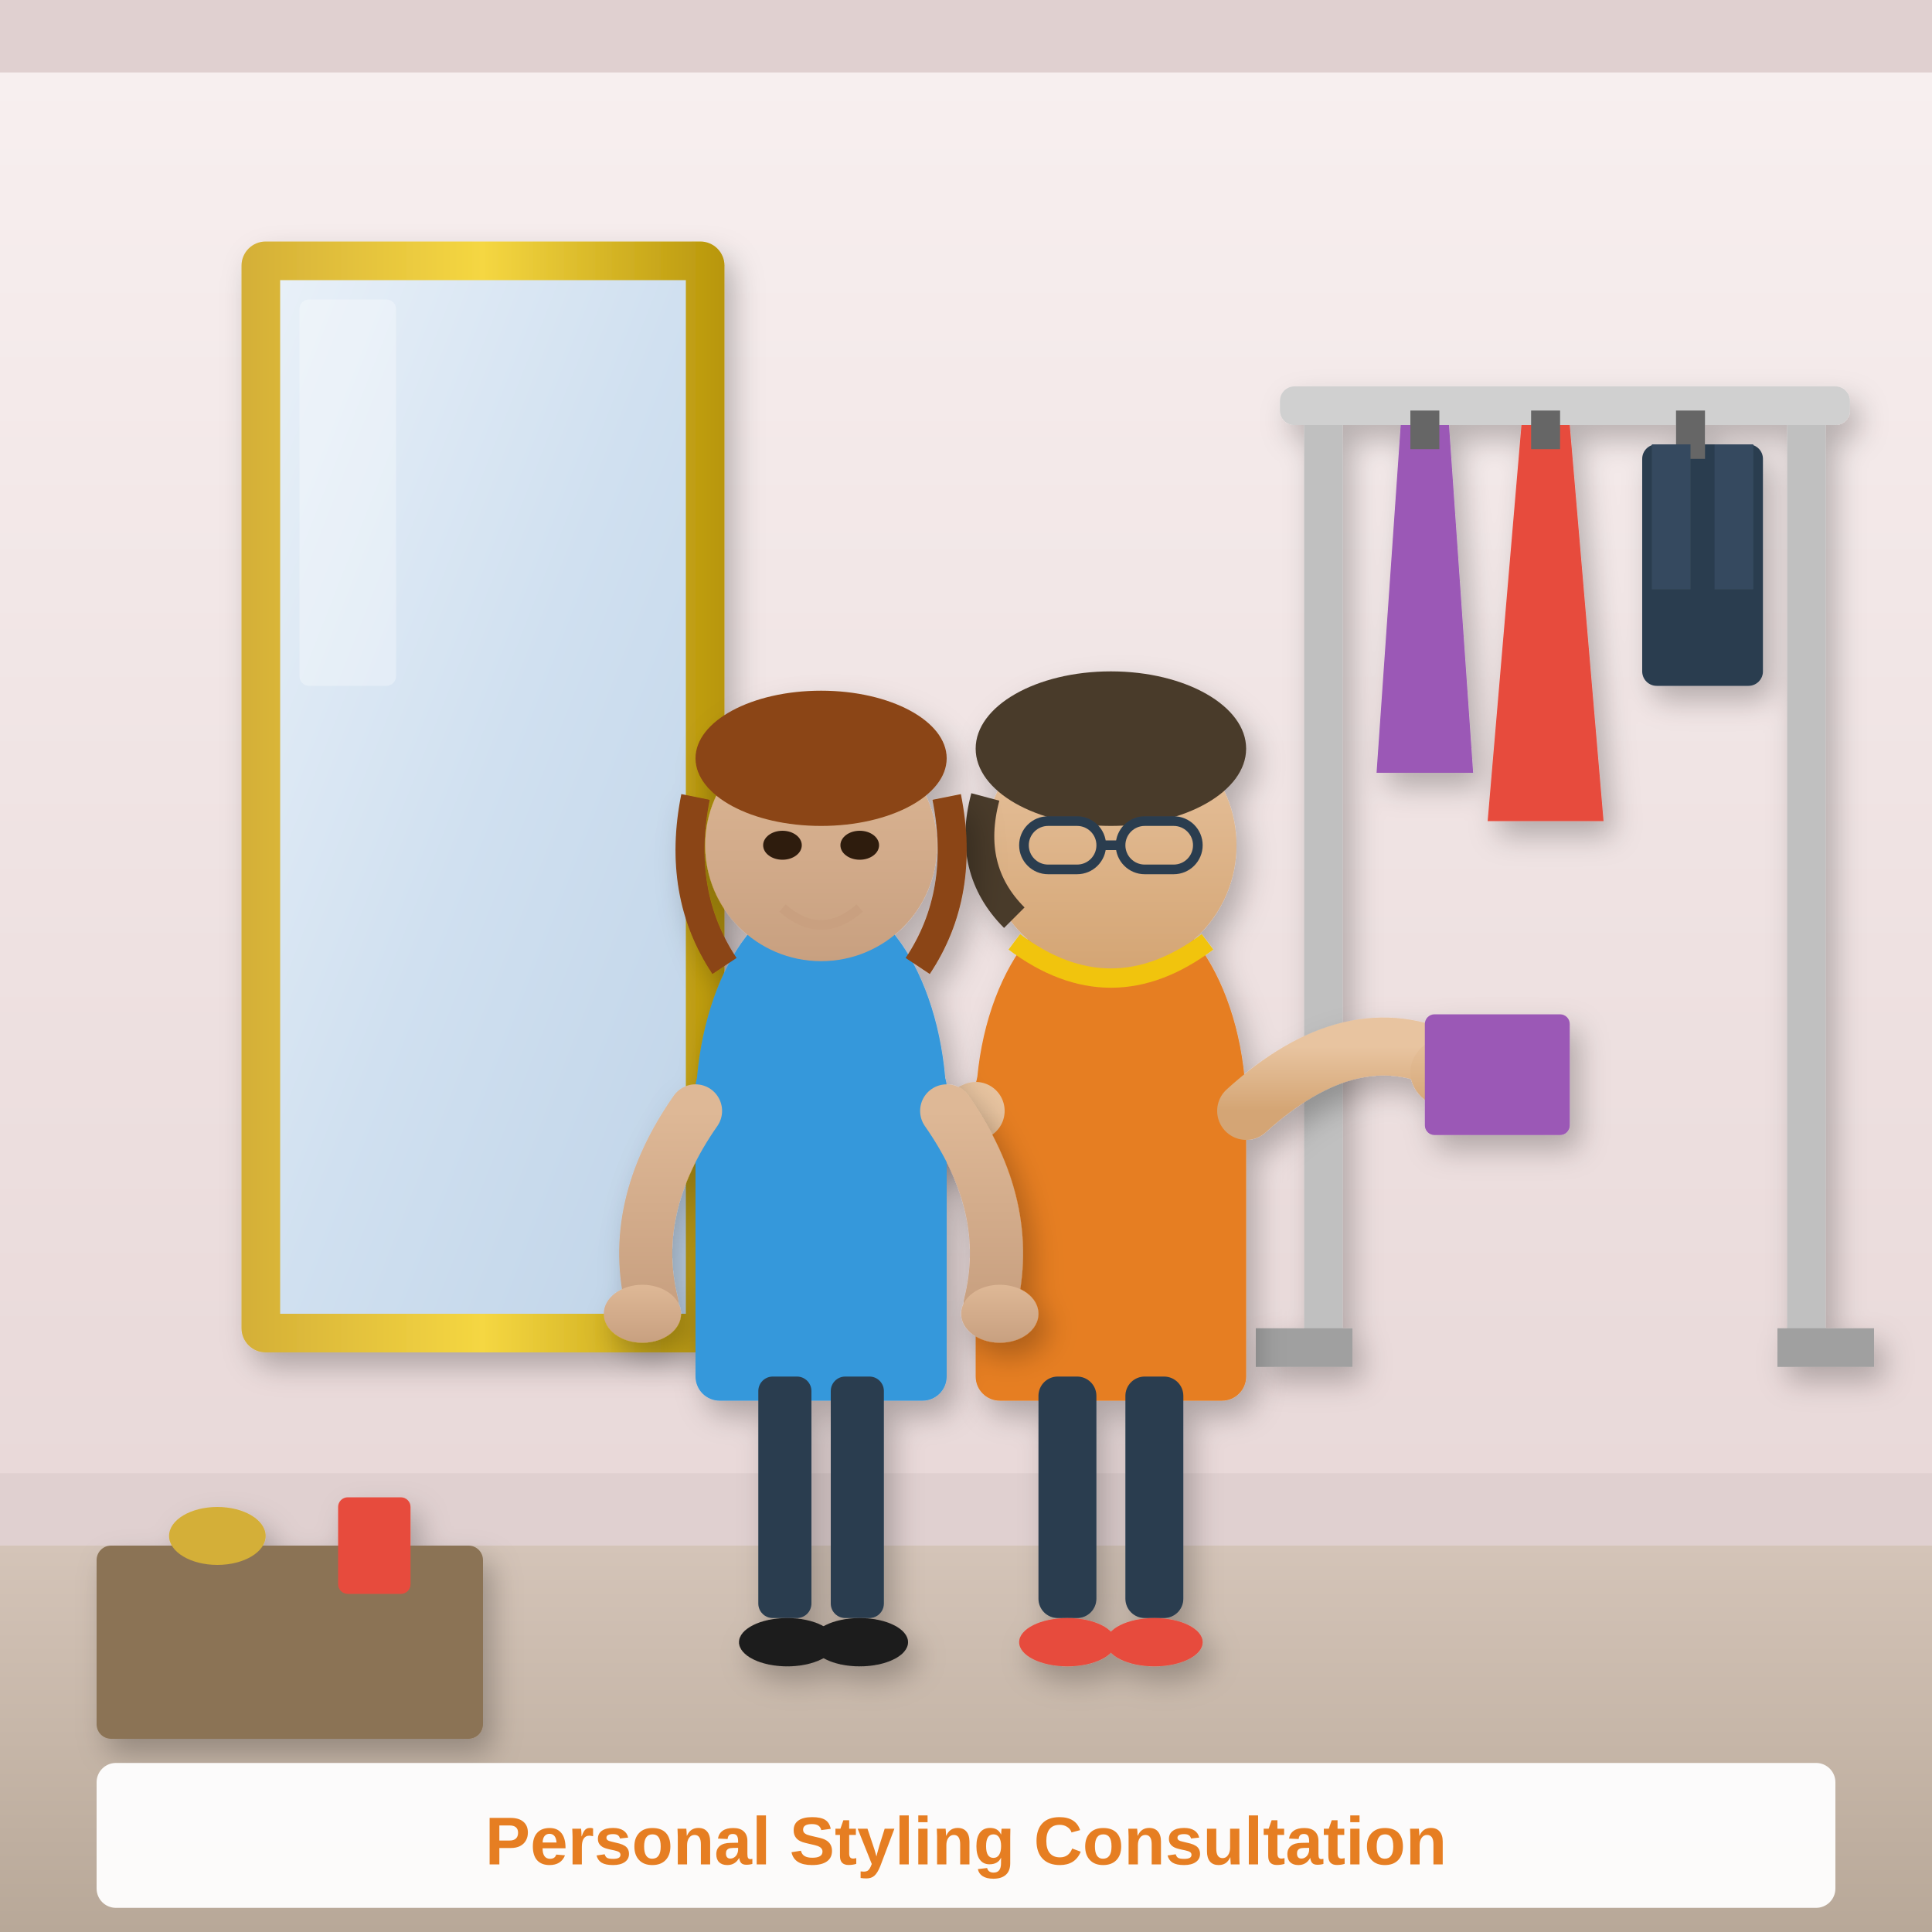
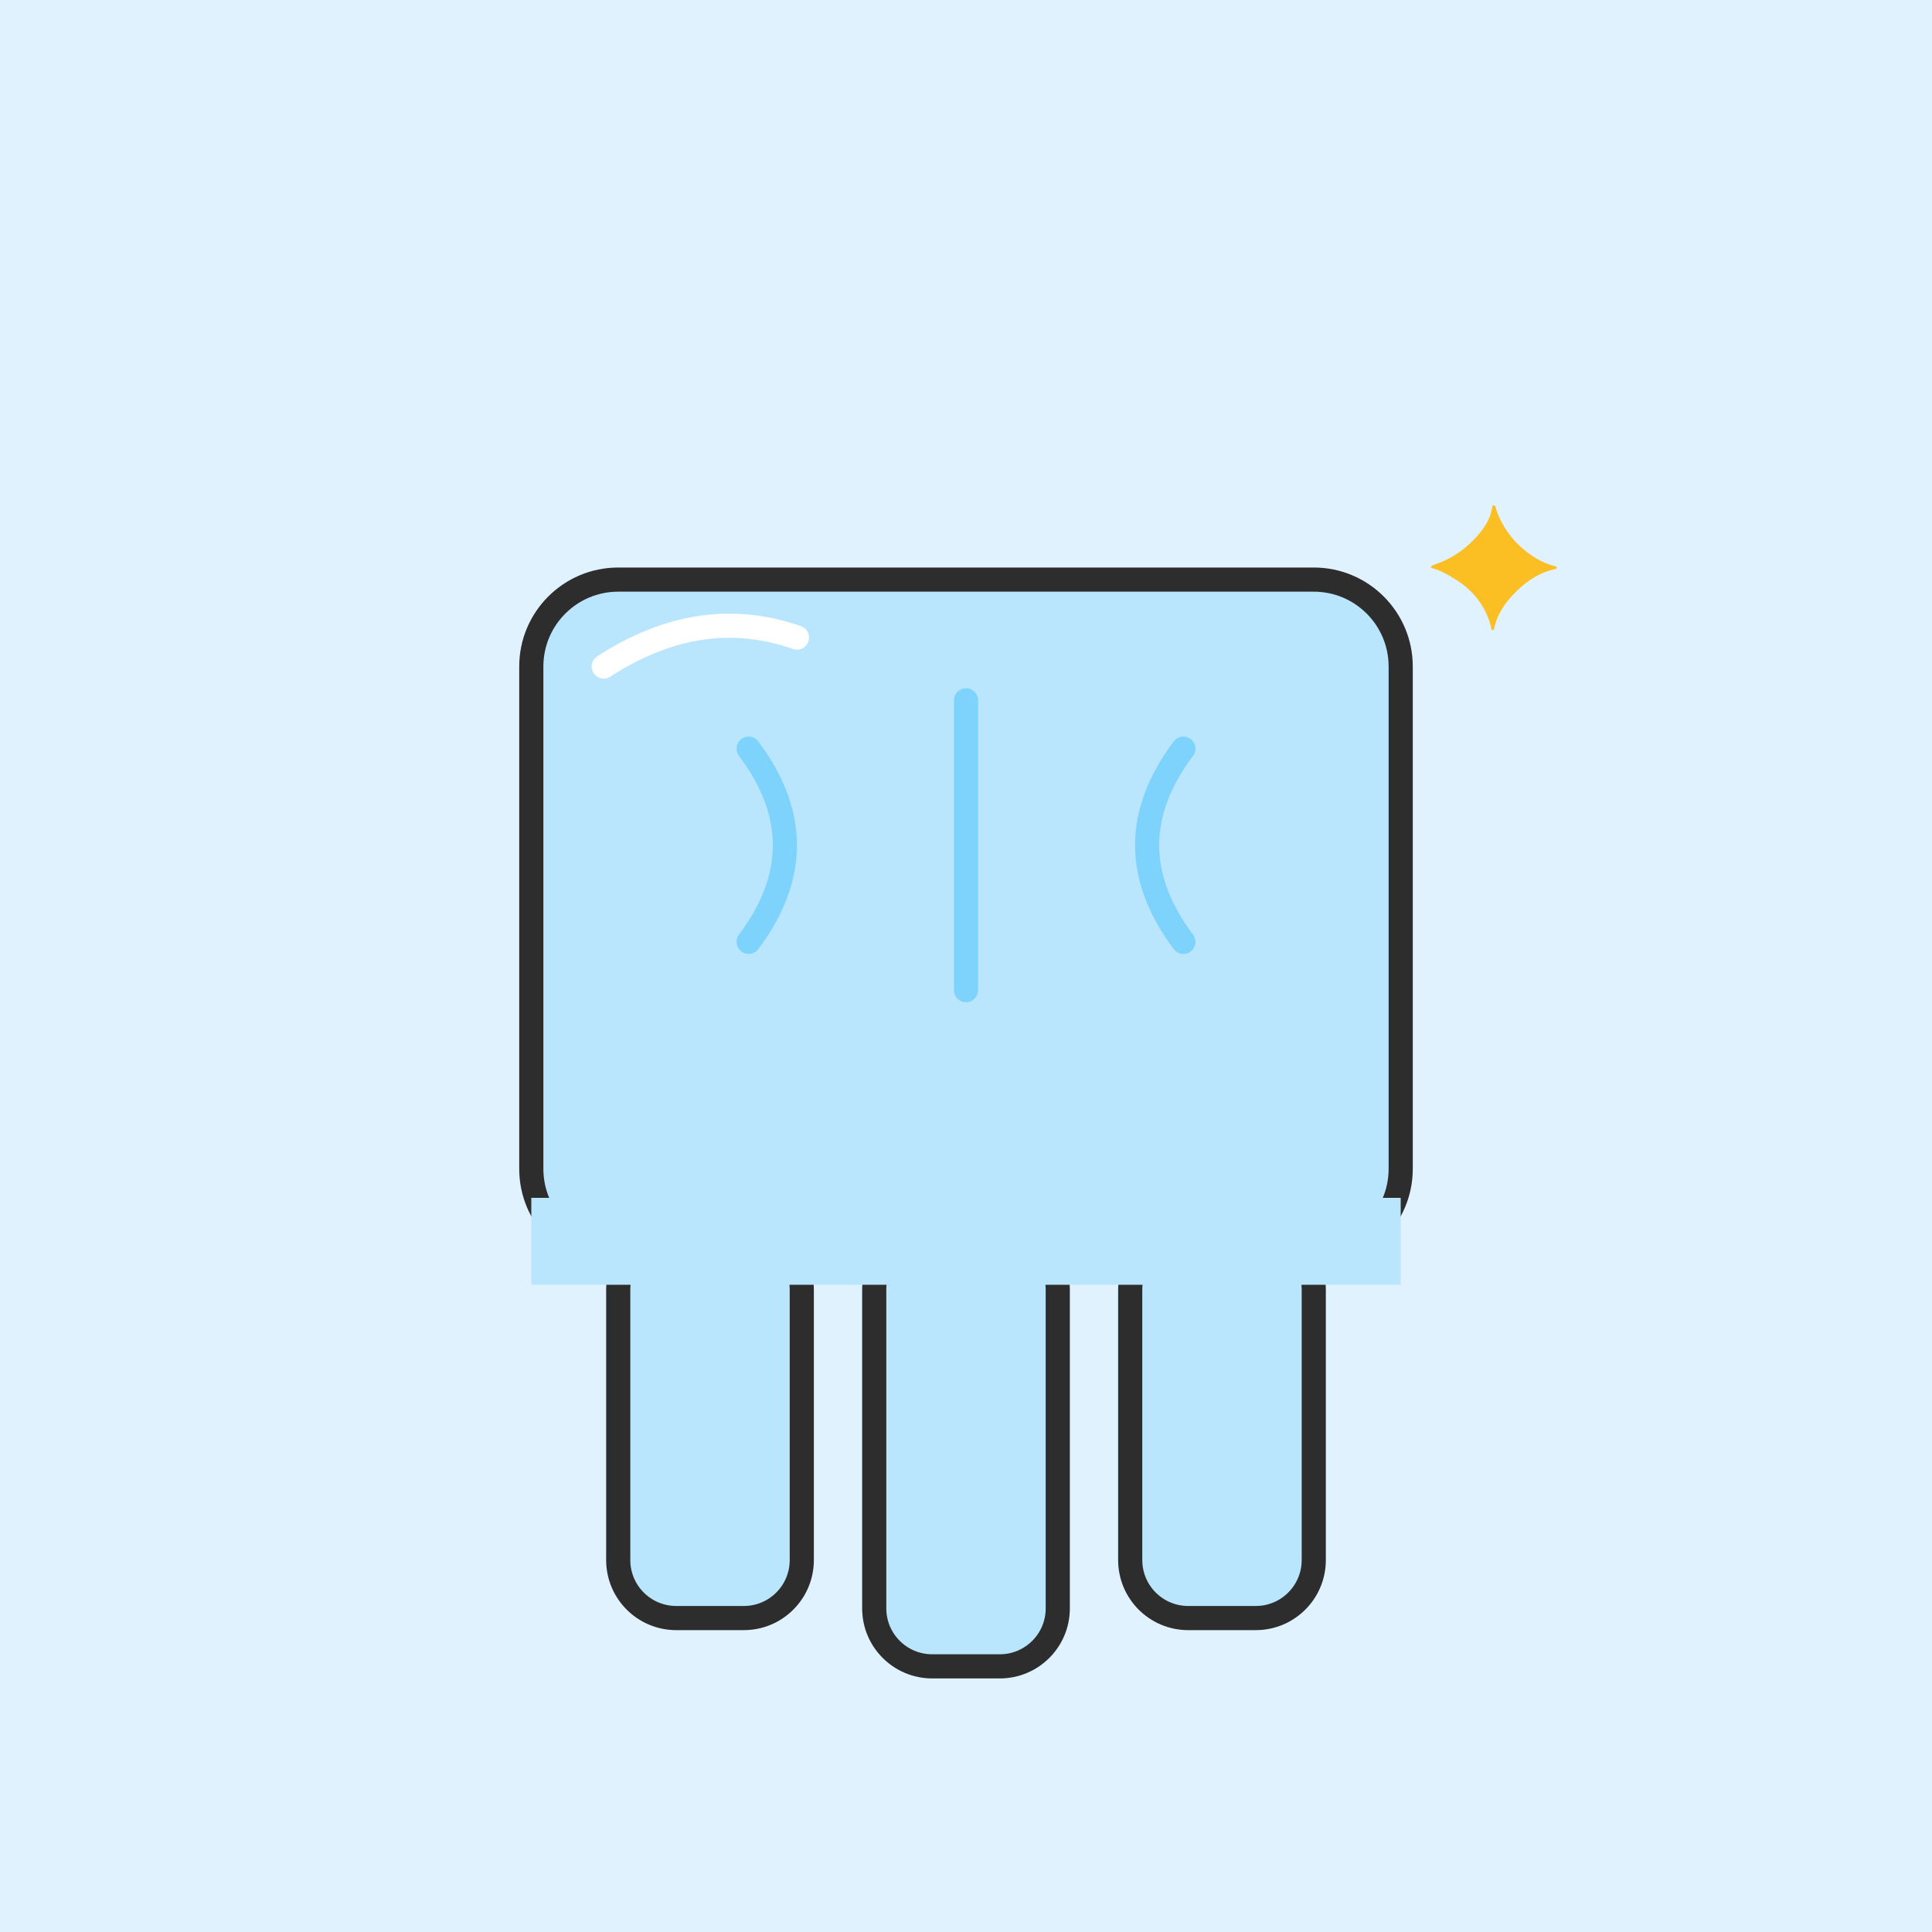
- <svg xmlns="http://www.w3.org/2000/svg" viewBox="0 0 400 400" width="400" height="400">
-   <defs>
-     <linearGradient id="boutiqueWall" x1="0%" y1="0%" x2="0%" y2="100%">
-       <stop offset="0%" style="stop-color:#f8f0f0" />
-       <stop offset="100%" style="stop-color:#e8d8d8" />
-     </linearGradient>
-     <linearGradient id="floor" x1="0%" y1="0%" x2="0%" y2="100%">
-       <stop offset="0%" style="stop-color:#d4c4b8" />
-       <stop offset="100%" style="stop-color:#b8a898" />
-     </linearGradient>
-     <linearGradient id="skin" x1="0%" y1="0%" x2="0%" y2="100%">
-       <stop offset="0%" style="stop-color:#e8c4a0" />
-       <stop offset="100%" style="stop-color:#d4a574" />
-     </linearGradient>
-     <linearGradient id="clientSkin" x1="0%" y1="0%" x2="0%" y2="100%">
-       <stop offset="0%" style="stop-color:#deb896" />
-       <stop offset="100%" style="stop-color:#c8a080" />
-     </linearGradient>
-     <linearGradient id="mirrorFrame" x1="0%" y1="0%" x2="100%" y2="0%">
-       <stop offset="0%" style="stop-color:#d4af37" />
-       <stop offset="50%" style="stop-color:#f5d742" />
-       <stop offset="100%" style="stop-color:#b8960b" />
-     </linearGradient>
-     <linearGradient id="mirrorGlass" x1="0%" y1="0%" x2="100%" y2="100%">
-       <stop offset="0%" style="stop-color:#e8f0f8" />
-       <stop offset="50%" style="stop-color:#d0e0f0" />
-       <stop offset="100%" style="stop-color:#c0d4e8" />
-     </linearGradient>
-     <filter id="shadow" x="-20%" y="-20%" width="140%" height="140%">
-       <feDropShadow dx="2" dy="3" stdDeviation="3" flood-opacity="0.25" />
-     </filter>
-   </defs>
-   <rect width="400" height="320" fill="url(#boutiqueWall)" />
-   <rect y="320" width="400" height="80" fill="url(#floor)" />
-   <rect x="0" y="0" width="400" height="15" fill="#e0d0d0" />
-   <rect x="0" y="305" width="400" height="15" fill="#e0d0d0" />
-   <g filter="url(#shadow)" transform="translate(50, 50)">
-     <rect x="0" y="0" width="100" height="230" fill="url(#mirrorFrame)" rx="5" />
-     <rect x="8" y="8" width="84" height="214" fill="url(#mirrorGlass)" />
-     <rect x="12" y="12" width="20" height="80" fill="#fff" opacity="0.3" rx="2" />
-   </g>
-   <g filter="url(#shadow)" transform="translate(270, 80)">
-     <rect x="0" y="0" width="8" height="200" fill="#c0c0c0" />
-     <rect x="100" y="0" width="8" height="200" fill="#c0c0c0" />
-     <rect x="-5" y="0" width="118" height="8" fill="#d0d0d0" rx="3" />
-     <rect x="-10" y="195" width="20" height="8" fill="#a0a0a0" />
-     <rect x="98" y="195" width="20" height="8" fill="#a0a0a0" />
-     <g>
-       <path d="M 20 8 L 15 80 L 35 80 L 30 8" fill="#9b59b6" />
-       <rect x="22" y="5" width="6" height="8" fill="#666" />
-       <path d="M 45 8 L 38 90 L 62 90 L 55 8" fill="#e74c3c" />
-       <rect x="47" y="5" width="6" height="8" fill="#666" />
-       <rect x="70" y="12" width="25" height="50" fill="#2c3e50" rx="3" />
-       <rect x="77" y="5" width="6" height="10" fill="#666" />
-       <rect x="72" y="12" width="8" height="30" fill="#34495e" />
-       <rect x="85" y="12" width="8" height="30" fill="#34495e" />
-     </g>
-   </g>
-   <g filter="url(#shadow)">
-     <ellipse cx="230" cy="230" rx="28" ry="45" fill="#e67e22" />
-     <rect x="202" y="220" width="56" height="70" fill="#e67e22" rx="5" />
-     <circle cx="230" cy="175" r="26" fill="url(#skin)" />
-     <ellipse cx="230" cy="155" rx="28" ry="16" fill="#4a3a2a" />
-     <path d="M 204 165 Q 200 180 210 190" stroke="#4a3a2a" stroke-width="6" fill="none" />
-     <rect x="212" y="170" width="16" height="10" rx="5" fill="none" stroke="#2c3e50" stroke-width="2" />
-     <rect x="232" y="170" width="16" height="10" rx="5" fill="none" stroke="#2c3e50" stroke-width="2" />
-     <line x1="228" y1="175" x2="232" y2="175" stroke="#2c3e50" stroke-width="2" />
-     <path d="M 210 195 Q 230 210 250 195" stroke="#f1c40f" stroke-width="4" fill="none" />
-     <path d="M 258 230 Q 280 210 300 220" stroke="url(#skin)" stroke-width="12" fill="none" stroke-linecap="round" />
-     <path d="M 202 230 Q 180 240 170 260" stroke="url(#skin)" stroke-width="12" fill="none" stroke-linecap="round" />
-     <ellipse cx="302" cy="222" rx="10" ry="8" fill="url(#skin)" />
-     <ellipse cx="168" cy="262" rx="10" ry="8" fill="url(#skin)" />
-     <rect x="295" y="210" width="30" height="25" fill="#9b59b6" rx="2" />
-     <rect x="215" y="285" width="12" height="50" fill="#2c3e50" rx="4" />
-     <rect x="233" y="285" width="12" height="50" fill="#2c3e50" rx="4" />
-     <ellipse cx="221" cy="340" rx="10" ry="5" fill="#e74c3c" />
-     <ellipse cx="239" cy="340" rx="10" ry="5" fill="#e74c3c" />
-   </g>
-   <g filter="url(#shadow)" transform="translate(110, 0)">
-     <ellipse cx="60" cy="230" rx="26" ry="45" fill="#3498db" />
-     <rect x="34" y="220" width="52" height="70" fill="#3498db" rx="5" />
-     <circle cx="60" cy="175" r="24" fill="url(#clientSkin)" />
-     <ellipse cx="60" cy="157" rx="26" ry="14" fill="#8b4513" />
-     <path d="M 34 165 Q 30 185 40 200" stroke="#8b4513" stroke-width="6" fill="none" />
-     <path d="M 86 165 Q 90 185 80 200" stroke="#8b4513" stroke-width="6" fill="none" />
-     <ellipse cx="52" cy="175" rx="4" ry="3" fill="#2d1b0e" />
-     <ellipse cx="68" cy="175" rx="4" ry="3" fill="#2d1b0e" />
-     <path d="M 52 188 Q 60 195 68 188" stroke="#c9a080" stroke-width="2" fill="none" />
-     <path d="M 34 230 Q 20 250 25 270" stroke="url(#clientSkin)" stroke-width="11" fill="none" stroke-linecap="round" />
-     <path d="M 86 230 Q 100 250 95 270" stroke="url(#clientSkin)" stroke-width="11" fill="none" stroke-linecap="round" />
-     <ellipse cx="23" cy="272" rx="8" ry="6" fill="url(#clientSkin)" />
-     <ellipse cx="97" cy="272" rx="8" ry="6" fill="url(#clientSkin)" />
-     <rect x="47" y="285" width="11" height="50" fill="#2c3e50" rx="3" />
-     <rect x="62" y="285" width="11" height="50" fill="#2c3e50" rx="3" />
-     <ellipse cx="53" cy="340" rx="10" ry="5" fill="#1a1a1a" />
-     <ellipse cx="68" cy="340" rx="10" ry="5" fill="#1a1a1a" />
-   </g>
-   <g filter="url(#shadow)" transform="translate(20, 300)">
-     <rect x="0" y="20" width="80" height="40" fill="#8b7355" rx="3" />
-     <ellipse cx="25" cy="18" rx="10" ry="6" fill="#d4af37" />
-     <rect x="50" y="10" width="15" height="20" fill="#e74c3c" rx="2" />
-   </g>
-   <rect x="20" y="365" width="360" height="30" rx="4" fill="#ffffff" opacity="0.95" />
-   <text x="200" y="386" font-size="14" font-weight="bold" text-anchor="middle" fill="#e67e22" font-family="Arial, sans-serif">Personal Styling Consultation</text>
+ <svg xmlns="http://www.w3.org/2000/svg" viewBox="0 0 400 400">
+   <rect width="400" height="400" fill="#E0F2FE" />
+   <rect x="110" y="120" width="180" height="140" rx="18" fill="#BAE6FD" stroke="#2d2d2d" stroke-width="5" />
+   <path d="M155,155 Q170,175 155,195" fill="none" stroke="#7DD3FC" stroke-width="5" stroke-linecap="round" />
+   <path d="M200,145 L200,205" fill="none" stroke="#7DD3FC" stroke-width="5" stroke-linecap="round" />
+   <path d="M245,155 Q230,175 245,195" fill="none" stroke="#7DD3FC" stroke-width="5" stroke-linecap="round" />
+   <rect x="128" y="255" width="38" height="80" rx="12" fill="#BAE6FD" stroke="#2d2d2d" stroke-width="5" />
+   <rect x="181" y="255" width="38" height="90" rx="12" fill="#BAE6FD" stroke="#2d2d2d" stroke-width="5" />
+   <rect x="234" y="255" width="38" height="80" rx="12" fill="#BAE6FD" stroke="#2d2d2d" stroke-width="5" />
+   <rect x="110" y="248" width="180" height="18" fill="#BAE6FD" />
+   <path d="M125,138 Q145,125 165,132" fill="none" stroke="#ffffff" stroke-width="5" stroke-linecap="round" />
+   <text x="295" y="130" font-size="36" fill="#fbbf24">✦</text>
</svg>
